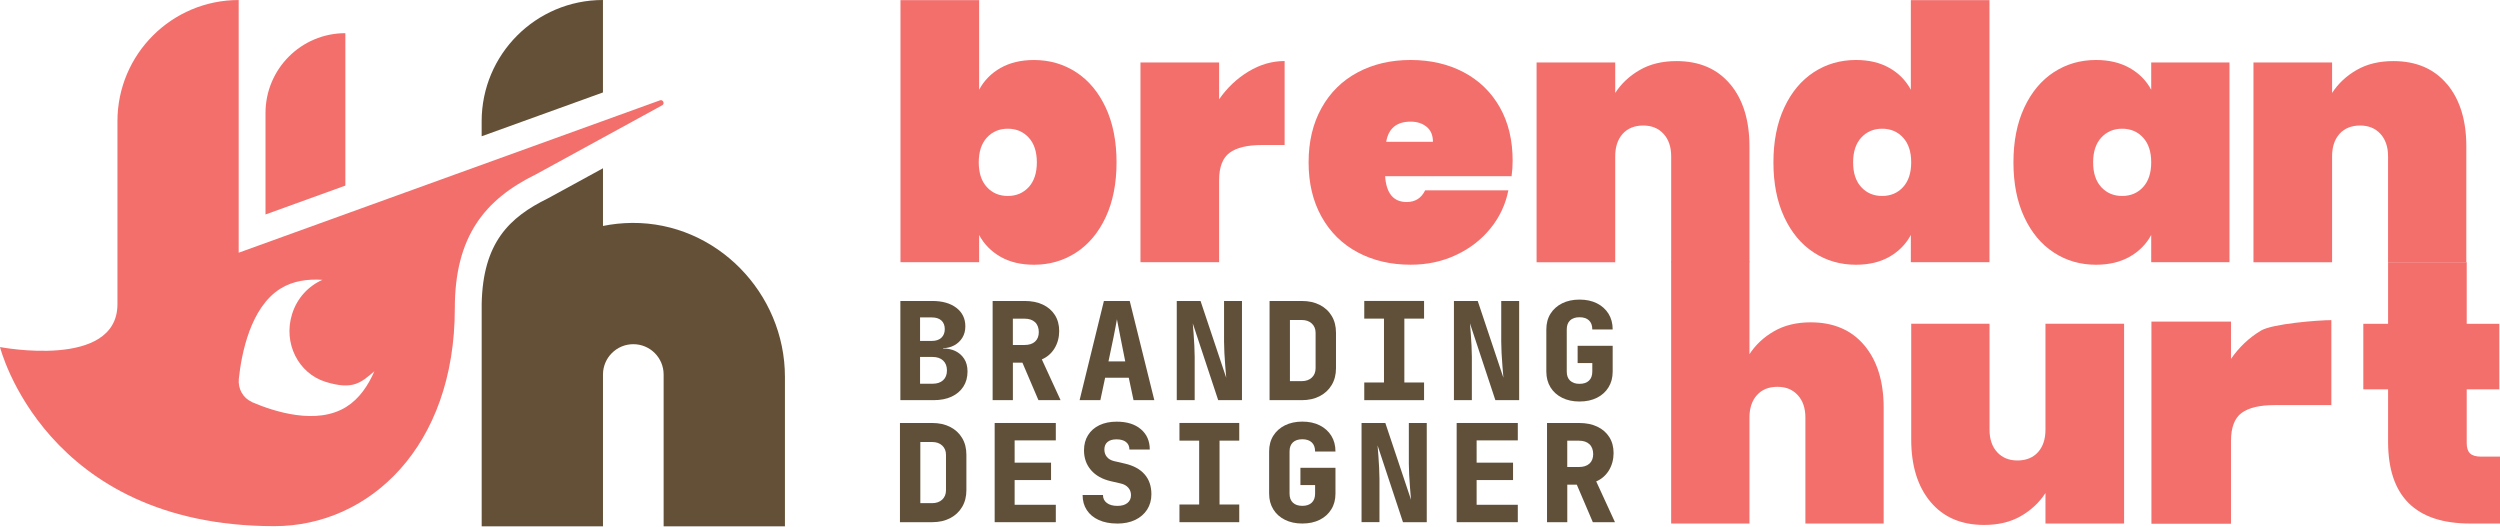
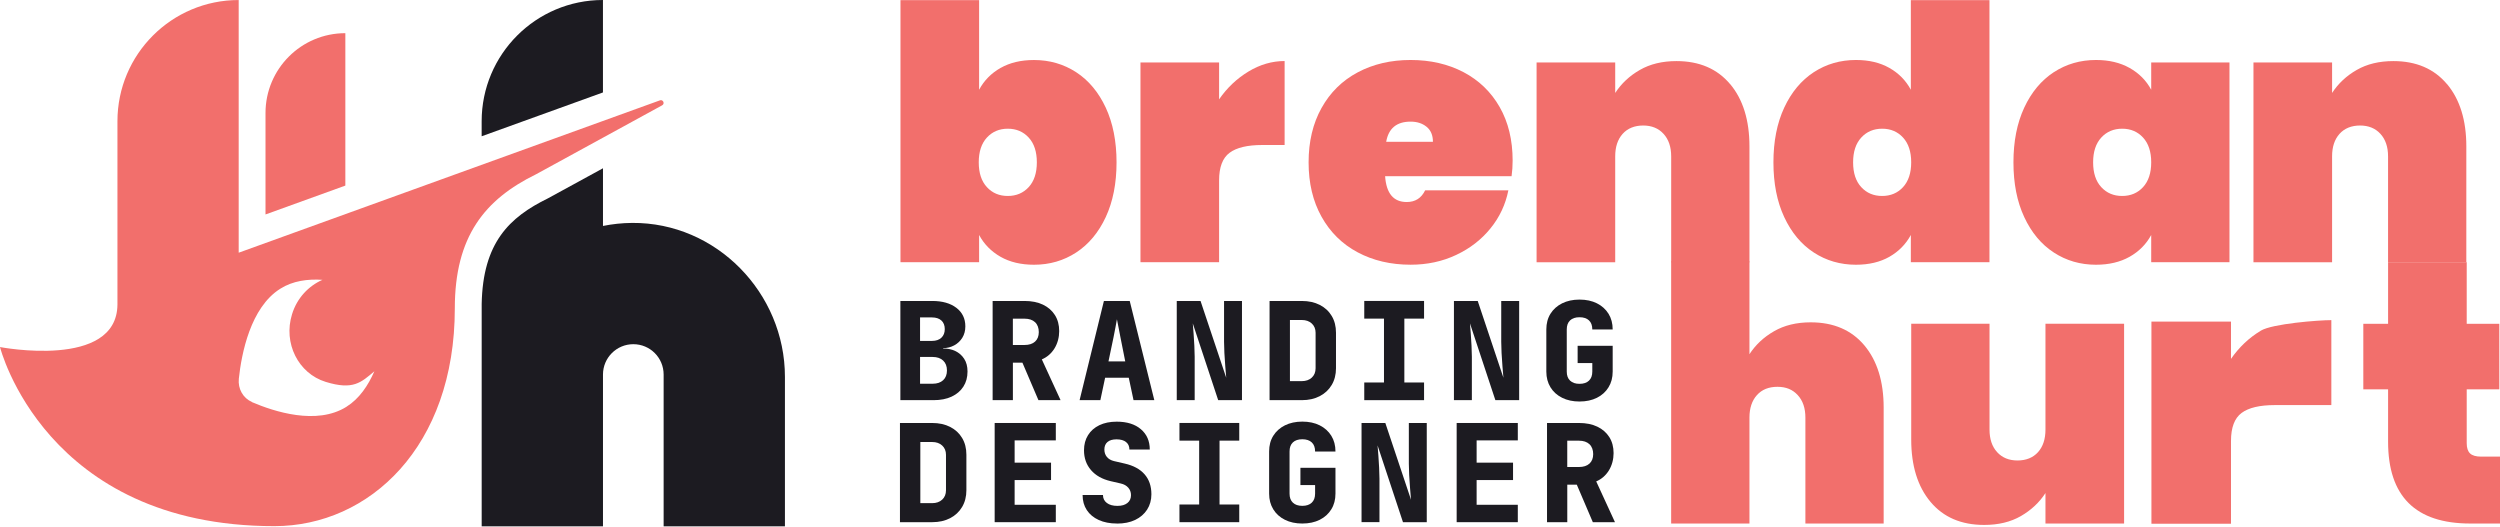
<svg xmlns="http://www.w3.org/2000/svg" id="Layer_2" data-name="Layer 2" viewBox="0 0 908.07 191.18">
  <defs>
    <style>
      .cls-1 {
-         fill: #645036;
+         fill: #1c1b21;
      }

      .cls-2 {
        fill: #f26f6c;
      }

      .cls-3 {
-         fill: #605039;
+         fill: #1c1b21;
      }
    </style>
  </defs>
  <g id="Layer_2-2" data-name="Layer 2">
    <g id="uuid-cca9b702-8276-40dc-b89e-b58ae5c60bfd" data-name="Layer 2-2">
      <g id="uuid-45868752-3e10-4a18-b970-163d6c3c5964">
        <g id="uuid-ce93a627-22cb-4db8-828c-ad0631234122">
          <g id="uuid-672be9f7-456b-4b04-8635-40552af4b21d">
            <path class="cls-2" d="M363.42,24.69c3.39-1.93,7.44-2.89,12.16-2.89,5.66,0,10.76,1.48,15.31,4.43,4.55,2.96,8.13,7.26,10.75,12.87,2.61,5.62,3.92,12.25,3.92,19.88s-1.31,14.26-3.92,19.87c-2.62,5.62-6.2,9.9-10.75,12.87-4.54,2.96-9.65,4.44-15.31,4.44-4.72,0-8.77-.96-12.16-2.89-3.39-1.94-5.98-4.58-7.78-7.92v9.9h-28.56V.05h28.56v32.55c1.8-3.35,4.39-5.99,7.78-7.92h0ZM373.65,49.97c-1.97-2.15-4.5-3.22-7.59-3.22s-5.62,1.08-7.59,3.22-2.96,5.14-2.96,9,.98,6.86,2.96,9c1.97,2.15,4.51,3.21,7.59,3.21s5.62-1.07,7.59-3.21,2.96-5.15,2.96-9-.99-6.87-2.96-9Z" />
            <path class="cls-2" d="M453.49,25.97c4.2-2.53,8.58-3.8,13.12-3.8v30.5h-8.1c-5.4,0-9.37.94-11.9,2.83-2.53,1.88-3.8,5.23-3.8,10.03v29.72h-28.56V22.7h28.56v13.38c2.91-4.21,6.48-7.57,10.67-10.1h.01,0Z" />
            <path class="cls-2" d="M549.04,63.99h-45.93c.43,6.26,3.04,9.39,7.85,9.39,3.09,0,5.32-1.41,6.69-4.24h30.23c-1.03,5.14-3.19,9.76-6.5,13.82-3.3,4.08-7.46,7.3-12.48,9.65-5.01,2.37-10.53,3.54-16.53,3.54-7.2,0-13.62-1.5-19.23-4.5-5.62-3-9.99-7.31-13.12-12.93-3.14-5.61-4.7-12.2-4.7-19.75s1.56-14.13,4.7-19.75c3.13-5.62,7.5-9.94,13.12-12.93,5.62-3,12.03-4.5,19.23-4.5s13.62,1.48,19.24,4.43c5.61,2.96,9.99,7.19,13.12,12.68,3.13,5.49,4.7,11.97,4.7,19.42,0,1.98-.13,3.86-.38,5.66h-.01,0ZM520.48,51.51c0-2.4-.77-4.22-2.32-5.47-1.54-1.25-3.47-1.86-5.79-1.86-5.06,0-8.02,2.44-8.87,7.33h16.98Z" />
            <path class="cls-2" d="M628.44,30.54c4.67,5.58,7.01,13.13,7.01,22.65v42.07h-28.43v-38.47c0-3.43-.93-6.16-2.77-8.17-1.84-2.02-4.31-3.03-7.4-3.03s-5.66,1.01-7.46,3.03c-1.8,2.01-2.7,4.73-2.7,8.17v38.47h-28.56V22.7h28.56v11.06c2.23-3.42,5.21-6.22,8.94-8.35,3.73-2.15,8.17-3.22,13.31-3.22,8.32,0,14.81,2.8,19.49,8.37v-.02h.01Z" />
            <path class="cls-2" d="M648.08,39.09c2.62-5.61,6.2-9.9,10.74-12.87,4.54-2.95,9.65-4.43,15.31-4.43,4.72,0,8.77.96,12.16,2.89s5.98,4.56,7.78,7.92V.05h28.56v95.2h-28.56v-9.9c-1.8,3.34-4.4,5.98-7.78,7.92-3.39,1.93-7.44,2.89-12.16,2.89-5.66,0-10.77-1.48-15.31-4.44s-8.12-7.24-10.74-12.87c-2.62-5.61-3.92-12.24-3.92-19.87s1.3-14.26,3.92-19.88h0ZM691.24,49.97c-1.97-2.15-4.5-3.22-7.59-3.22s-5.62,1.08-7.59,3.22-2.96,5.14-2.96,9,.98,6.86,2.96,9c1.97,2.15,4.51,3.21,7.59,3.21s5.62-1.07,7.59-3.21c1.97-2.15,2.96-5.15,2.96-9s-.99-6.87-2.96-9Z" />
            <path class="cls-2" d="M735.26,39.09c2.62-5.61,6.2-9.9,10.74-12.87,4.54-2.95,9.65-4.43,15.31-4.43,4.72,0,8.79.96,12.22,2.89s6.05,4.56,7.85,7.92v-9.9h28.43v72.55h-28.43v-9.9c-1.8,3.34-4.42,5.98-7.85,7.92-3.43,1.93-7.5,2.89-12.22,2.89-5.66,0-10.77-1.48-15.31-4.44s-8.12-7.24-10.74-12.87c-2.62-5.61-3.92-12.24-3.92-19.87s1.3-14.26,3.92-19.88h0ZM778.42,49.97c-1.97-2.15-4.5-3.22-7.59-3.22s-5.62,1.08-7.59,3.22-2.96,5.14-2.96,9,.98,6.86,2.96,9c1.97,2.15,4.51,3.21,7.59,3.21s5.62-1.07,7.59-3.21c1.97-2.15,2.96-5.15,2.96-9s-.99-6.87-2.96-9Z" />
            <path class="cls-2" d="M888.83,30.54c4.67,5.58,7.01,13.13,7.01,22.65v42.07h-28.43v-38.47c0-3.43-.93-6.16-2.77-8.17-1.84-2.02-4.31-3.03-7.4-3.03s-5.66,1.01-7.46,3.03c-1.8,2.01-2.7,4.73-2.7,8.17v38.47h-28.56V22.7h28.56v11.06c2.23-3.42,5.21-6.22,8.94-8.35,3.73-2.15,8.17-3.22,13.31-3.22,8.32,0,14.81,2.8,19.49,8.37v-.02h.01Z" />
            <path class="cls-2" d="M677.19,125.45c-4.68-5.57-11.17-8.37-19.49-8.37-5.15,0-9.59,1.08-13.31,3.23-3.74,2.13-6.71,4.93-8.94,8.35v-33.7h-28.44v95.2h28.44v-38.47c0-3.43.9-6.15,2.7-8.16,1.8-2.02,4.28-3.03,7.46-3.03s5.55,1.01,7.39,3.03c1.85,2.01,2.77,4.73,2.77,8.16v38.47h28.43v-42.07c0-9.51-2.34-17.06-7.01-22.64h0Z" />
            <path class="cls-2" d="M771.53,117.61v72.55h-28.56v-11.07c-2.23,3.43-5.21,6.22-8.94,8.37s-8.17,3.21-13.32,3.21c-8.32,0-14.81-2.78-19.49-8.37-4.67-5.57-7.01-13.12-7.01-22.64v-42.07h28.44v38.47c0,3.42.92,6.16,2.76,8.17,1.84,2.02,4.31,3.03,7.4,3.03s5.66-1.01,7.46-3.03c1.8-2.01,2.7-4.74,2.7-8.17v-38.47h28.56v.02h0Z" />
            <path class="cls-2" d="M908.07,165.85v24.31h-10.8c-19.9,0-29.85-9.9-29.85-29.72v-19.03h-9v-23.8h9v-22.36h28.56v22.36h11.84v23.8h-11.84v19.56c0,1.72.4,2.95,1.22,3.73s2.17,1.16,4.05,1.16h6.82Z" />
            <path class="cls-2" d="M821.16,120.12c4.25-2.56,21.05-3.84,25.65-3.84v30.86h-20.57c-5.47,0-9.48.96-12.04,2.86-2.56,1.91-3.84,5.3-3.84,10.16v30.08h-28.9v-73.43h28.9v13.54c2.95-4.25,6.55-7.66,10.81-10.22h-.01Z" />
            <g>
              <path class="cls-3" d="M327.04,145.35v-36.03h11.6c3.65,0,6.56.83,8.74,2.49,2.17,1.66,3.26,3.91,3.26,6.74,0,1.58-.37,2.96-1.11,4.15-.74,1.18-1.73,2.11-2.96,2.76-1.23.66-2.57.99-4.02.99v.15c1.61-.03,3.08.26,4.42.89,1.33.63,2.41,1.56,3.23,2.81s1.23,2.8,1.23,4.64c0,2.11-.5,3.94-1.51,5.5-1,1.56-2.43,2.77-4.27,3.63s-4.03,1.28-6.56,1.28h-12.05ZM334.19,123.83h4.34c1.45,0,2.58-.39,3.41-1.16.82-.77,1.23-1.82,1.23-3.13s-.41-2.39-1.23-3.13-1.96-1.11-3.41-1.11h-4.34v8.54h0ZM334.19,139.38h4.59c1.61,0,2.88-.43,3.8-1.28s1.38-2.04,1.38-3.55-.46-2.71-1.38-3.58-2.19-1.31-3.8-1.31h-4.59v9.72Z" />
              <path class="cls-3" d="M360.55,145.35v-36.03h11.6c2.57,0,4.79.44,6.66,1.33s3.33,2.16,4.37,3.8c1.04,1.65,1.55,3.59,1.55,5.82s-.57,4.43-1.7,6.27c-1.14,1.84-2.67,3.18-4.61,4l6.81,14.81h-8.04l-5.82-13.62h-3.46v13.62h-7.36ZM367.9,125.31h4.24c1.64,0,2.92-.41,3.82-1.23s1.36-1.97,1.36-3.45-.45-2.75-1.36-3.6-2.18-1.28-3.82-1.28h-4.24v9.58-.02Z" />
              <path class="cls-3" d="M392.14,145.35l8.83-36.03h9.38l8.93,36.03h-7.55l-1.73-8.14h-8.59l-1.73,8.14h-7.55.01ZM402.65,131.28h6.07l-1.73-8.69c-.23-1.25-.47-2.49-.72-3.73-.25-1.23-.44-2.2-.57-2.89-.13.69-.3,1.65-.52,2.86-.21,1.22-.45,2.45-.72,3.7l-1.83,8.74h.02Z" />
              <path class="cls-3" d="M427.43,145.35v-36.03h8.64l9.33,27.89c-.1-1.22-.21-2.62-.35-4.22-.13-1.6-.24-3.19-.32-4.79-.08-1.6-.12-2.95-.12-4.07v-14.81h6.51v36.03h-8.64l-9.23-27.89c.1,1.05.2,2.3.3,3.75.1,1.45.19,2.91.27,4.39.08,1.48.12,2.8.12,3.95v15.79h-6.52.01Z" />
              <path class="cls-3" d="M461.14,145.35v-36.03h11.7c2.5,0,4.68.48,6.54,1.43s3.31,2.29,4.34,4.02c1.04,1.73,1.55,3.76,1.55,6.1v12.88c0,2.3-.52,4.33-1.55,6.07-1.04,1.75-2.48,3.1-4.34,4.07s-4.04,1.46-6.54,1.46h-11.7ZM468.54,138.44h4.29c1.51,0,2.73-.43,3.65-1.28.92-.86,1.38-1.99,1.38-3.41v-12.88c0-1.38-.46-2.5-1.38-3.36s-2.14-1.28-3.65-1.28h-4.29v22.21Z" />
              <path class="cls-3" d="M495.54,145.35v-6.42h7.16v-23.2h-7.16v-6.42h21.72v6.42h-7.16v23.2h7.16v6.42h-21.72Z" />
              <path class="cls-3" d="M528.11,145.35v-36.03h8.64l9.33,27.89c-.1-1.22-.21-2.62-.35-4.22-.13-1.6-.24-3.19-.32-4.79-.08-1.6-.12-2.95-.12-4.07v-14.81h6.51v36.03h-8.64l-9.23-27.89c.1,1.05.2,2.3.3,3.75s.19,2.91.27,4.39c.08,1.48.12,2.8.12,3.95v15.79h-6.52.01,0Z" />
              <path class="cls-3" d="M573.72,145.84c-2.4,0-4.51-.45-6.32-1.36-1.81-.9-3.22-2.17-4.22-3.8s-1.51-3.53-1.51-5.7v-15.3c0-2.2.5-4.11,1.51-5.72,1-1.61,2.41-2.87,4.22-3.78,1.81-.9,3.92-1.36,6.32-1.36s4.55.45,6.34,1.36c1.79.9,3.19,2.16,4.2,3.78,1,1.61,1.51,3.52,1.51,5.72h-7.4c0-1.45-.4-2.55-1.21-3.31-.81-.76-1.95-1.14-3.43-1.14s-2.62.38-3.43,1.14-1.21,1.86-1.21,3.31v15.3c0,1.42.4,2.51,1.21,3.28s1.95,1.16,3.43,1.16,2.62-.39,3.43-1.16,1.21-1.87,1.21-3.28v-3.11h-5.33v-6.27h12.73v9.38c0,2.17-.5,4.07-1.51,5.7-1,1.63-2.4,2.9-4.2,3.8-1.79.9-3.91,1.36-6.34,1.36h0Z" />
              <path class="cls-3" d="M326.89,189.67v-36.03h11.7c2.5,0,4.68.48,6.54,1.43s3.31,2.29,4.34,4.02c1.04,1.73,1.55,3.76,1.55,6.1v12.88c0,2.3-.52,4.33-1.55,6.07-1.04,1.75-2.48,3.1-4.34,4.07s-4.04,1.46-6.54,1.46h-11.7ZM334.29,182.76h4.29c1.51,0,2.73-.43,3.65-1.28.92-.86,1.38-1.99,1.38-3.41v-12.88c0-1.38-.46-2.5-1.38-3.36s-2.14-1.28-3.65-1.28h-4.29v22.21h0Z" />
              <path class="cls-3" d="M361.29,189.67v-36.03h22.21v6.32h-14.96v8.09h13.23v6.32h-13.23v8.98h14.96v6.32h-22.21Z" />
              <path class="cls-3" d="M405.71,190.16c-2.53,0-4.74-.43-6.61-1.28-1.88-.85-3.32-2.06-4.34-3.6-1.02-1.55-1.53-3.37-1.53-5.48h7.4c0,1.22.47,2.18,1.41,2.89s2.21,1.06,3.83,1.06,2.76-.35,3.63-1.04c.87-.69,1.31-1.64,1.31-2.86,0-1.05-.33-1.96-.99-2.71-.66-.76-1.58-1.27-2.76-1.53l-3.65-.84c-3.06-.72-5.44-2.06-7.13-4.02s-2.54-4.35-2.54-7.18c0-2.11.48-3.94,1.46-5.5.97-1.56,2.34-2.77,4.12-3.63,1.78-.85,3.88-1.28,6.32-1.28,3.68,0,6.61.91,8.76,2.74s3.23,4.29,3.23,7.38h-7.4c0-1.15-.4-2.06-1.21-2.71-.81-.66-1.97-.99-3.48-.99-1.41,0-2.5.32-3.26.96s-1.14,1.56-1.14,2.74c0,1.05.3,1.95.91,2.69s1.47,1.24,2.59,1.51l3.85.89c3.19.72,5.61,2.03,7.26,3.92s2.47,4.3,2.47,7.23c0,2.11-.52,3.97-1.55,5.58-1.04,1.61-2.49,2.86-4.34,3.75-1.86.89-4.06,1.33-6.59,1.33l-.03-.02h0Z" />
              <path class="cls-3" d="M428.41,189.67v-6.42h7.16v-23.2h-7.16v-6.42h21.72v6.42h-7.16v23.2h7.16v6.42h-21.72Z" />
              <path class="cls-3" d="M473.03,190.16c-2.4,0-4.51-.45-6.32-1.36-1.81-.9-3.22-2.17-4.22-3.8s-1.51-3.53-1.51-5.7v-15.3c0-2.2.5-4.11,1.51-5.72,1-1.61,2.41-2.87,4.22-3.78,1.81-.9,3.92-1.36,6.32-1.36s4.55.45,6.34,1.36c1.79.9,3.19,2.16,4.2,3.78,1,1.61,1.51,3.52,1.51,5.72h-7.4c0-1.45-.4-2.55-1.21-3.31s-1.95-1.14-3.43-1.14-2.62.38-3.43,1.14-1.21,1.86-1.21,3.31v15.3c0,1.42.4,2.51,1.21,3.28s1.95,1.16,3.43,1.16,2.62-.39,3.43-1.16,1.21-1.87,1.21-3.28v-3.11h-5.33v-6.27h12.73v9.38c0,2.17-.5,4.07-1.51,5.7-1,1.63-2.4,2.9-4.2,3.8-1.79.9-3.91,1.36-6.34,1.36h0Z" />
              <path class="cls-3" d="M494.55,189.67v-36.03h8.64l9.33,27.89c-.1-1.22-.21-2.62-.35-4.22-.13-1.6-.24-3.19-.32-4.79-.08-1.6-.12-2.95-.12-4.07v-14.81h6.51v36.03h-8.64l-9.23-27.89c.1,1.05.2,2.3.3,3.75s.19,2.91.27,4.39.12,2.8.12,3.95v15.79h-6.52.01,0Z" />
              <path class="cls-3" d="M529.1,189.67v-36.03h22.21v6.32h-14.96v8.09h13.23v6.32h-13.23v8.98h14.96v6.32h-22.21Z" />
              <path class="cls-3" d="M561.92,189.67v-36.03h11.6c2.57,0,4.79.44,6.66,1.33s3.33,2.16,4.37,3.8c1.04,1.65,1.55,3.59,1.55,5.82s-.57,4.43-1.7,6.27c-1.14,1.84-2.67,3.18-4.61,4l6.81,14.81h-8.04l-5.82-13.62h-3.46v13.62h-7.36,0ZM569.27,169.63h4.24c1.64,0,2.92-.41,3.82-1.23.9-.82,1.36-1.97,1.36-3.45s-.45-2.75-1.36-3.6-2.18-1.28-3.82-1.28h-4.24v9.58-.02Z" />
            </g>
          </g>
        </g>
      </g>
      <path class="cls-1" d="M219.01.01v33.57l-44.06,15.92v-5.43c0-24.34,19.72-44.07,44.06-44.07h0Z" />
      <path class="cls-1" d="M229.6,80.97c-3.63.03-7.16.41-10.58,1.1v-20.95l-19.98,10.92c-14.12,6.91-23.64,16.14-24.08,38.35v80.79h44.06v-55.14c0-6.08,4.93-11.02,11.02-11.02s11.01,4.93,11.01,11.02v55.14h44.06v-54.28c0-30.53-24.98-56.17-55.5-55.93h-.01Z" />
      <path class="cls-2" d="M239.68,36.46l-152.98,55.33V.01C62.37.01,42.65,19.73,42.66,44.06v66.57c-.2,23.62-42.66,15.43-42.66,15.43,0,0,16.26,65.05,99.64,65.05,34.48,0,65.56-28.84,65.56-79.1,0-26.12,10.85-39.57,29.55-48.73l45.73-25.01c1.13-.57.38-2.26-.8-1.82h0ZM125.85,147.75c-10.84,6.82-26.35,1.73-34.34-1.69l.02-.04c-3.24-1.4-5.17-4.8-4.78-8.47.96-9.06,4.21-25.88,15.05-32.67,4.56-2.89,10-3.59,15.32-3.24-5.09,2.26-9.26,6.65-11.05,12.52-3.24,10.46,2.25,21.47,12.23,24.55s12.84.23,17.68-3.85c-2.26,5.18-5.47,9.97-10.13,12.88h0Z" />
      <path class="cls-2" d="M125.44,67.41l-29,10.49v-36.85c0-16.02,12.98-29,29-29h0v55.36h0Z" />
    </g>
  </g>
</svg>
